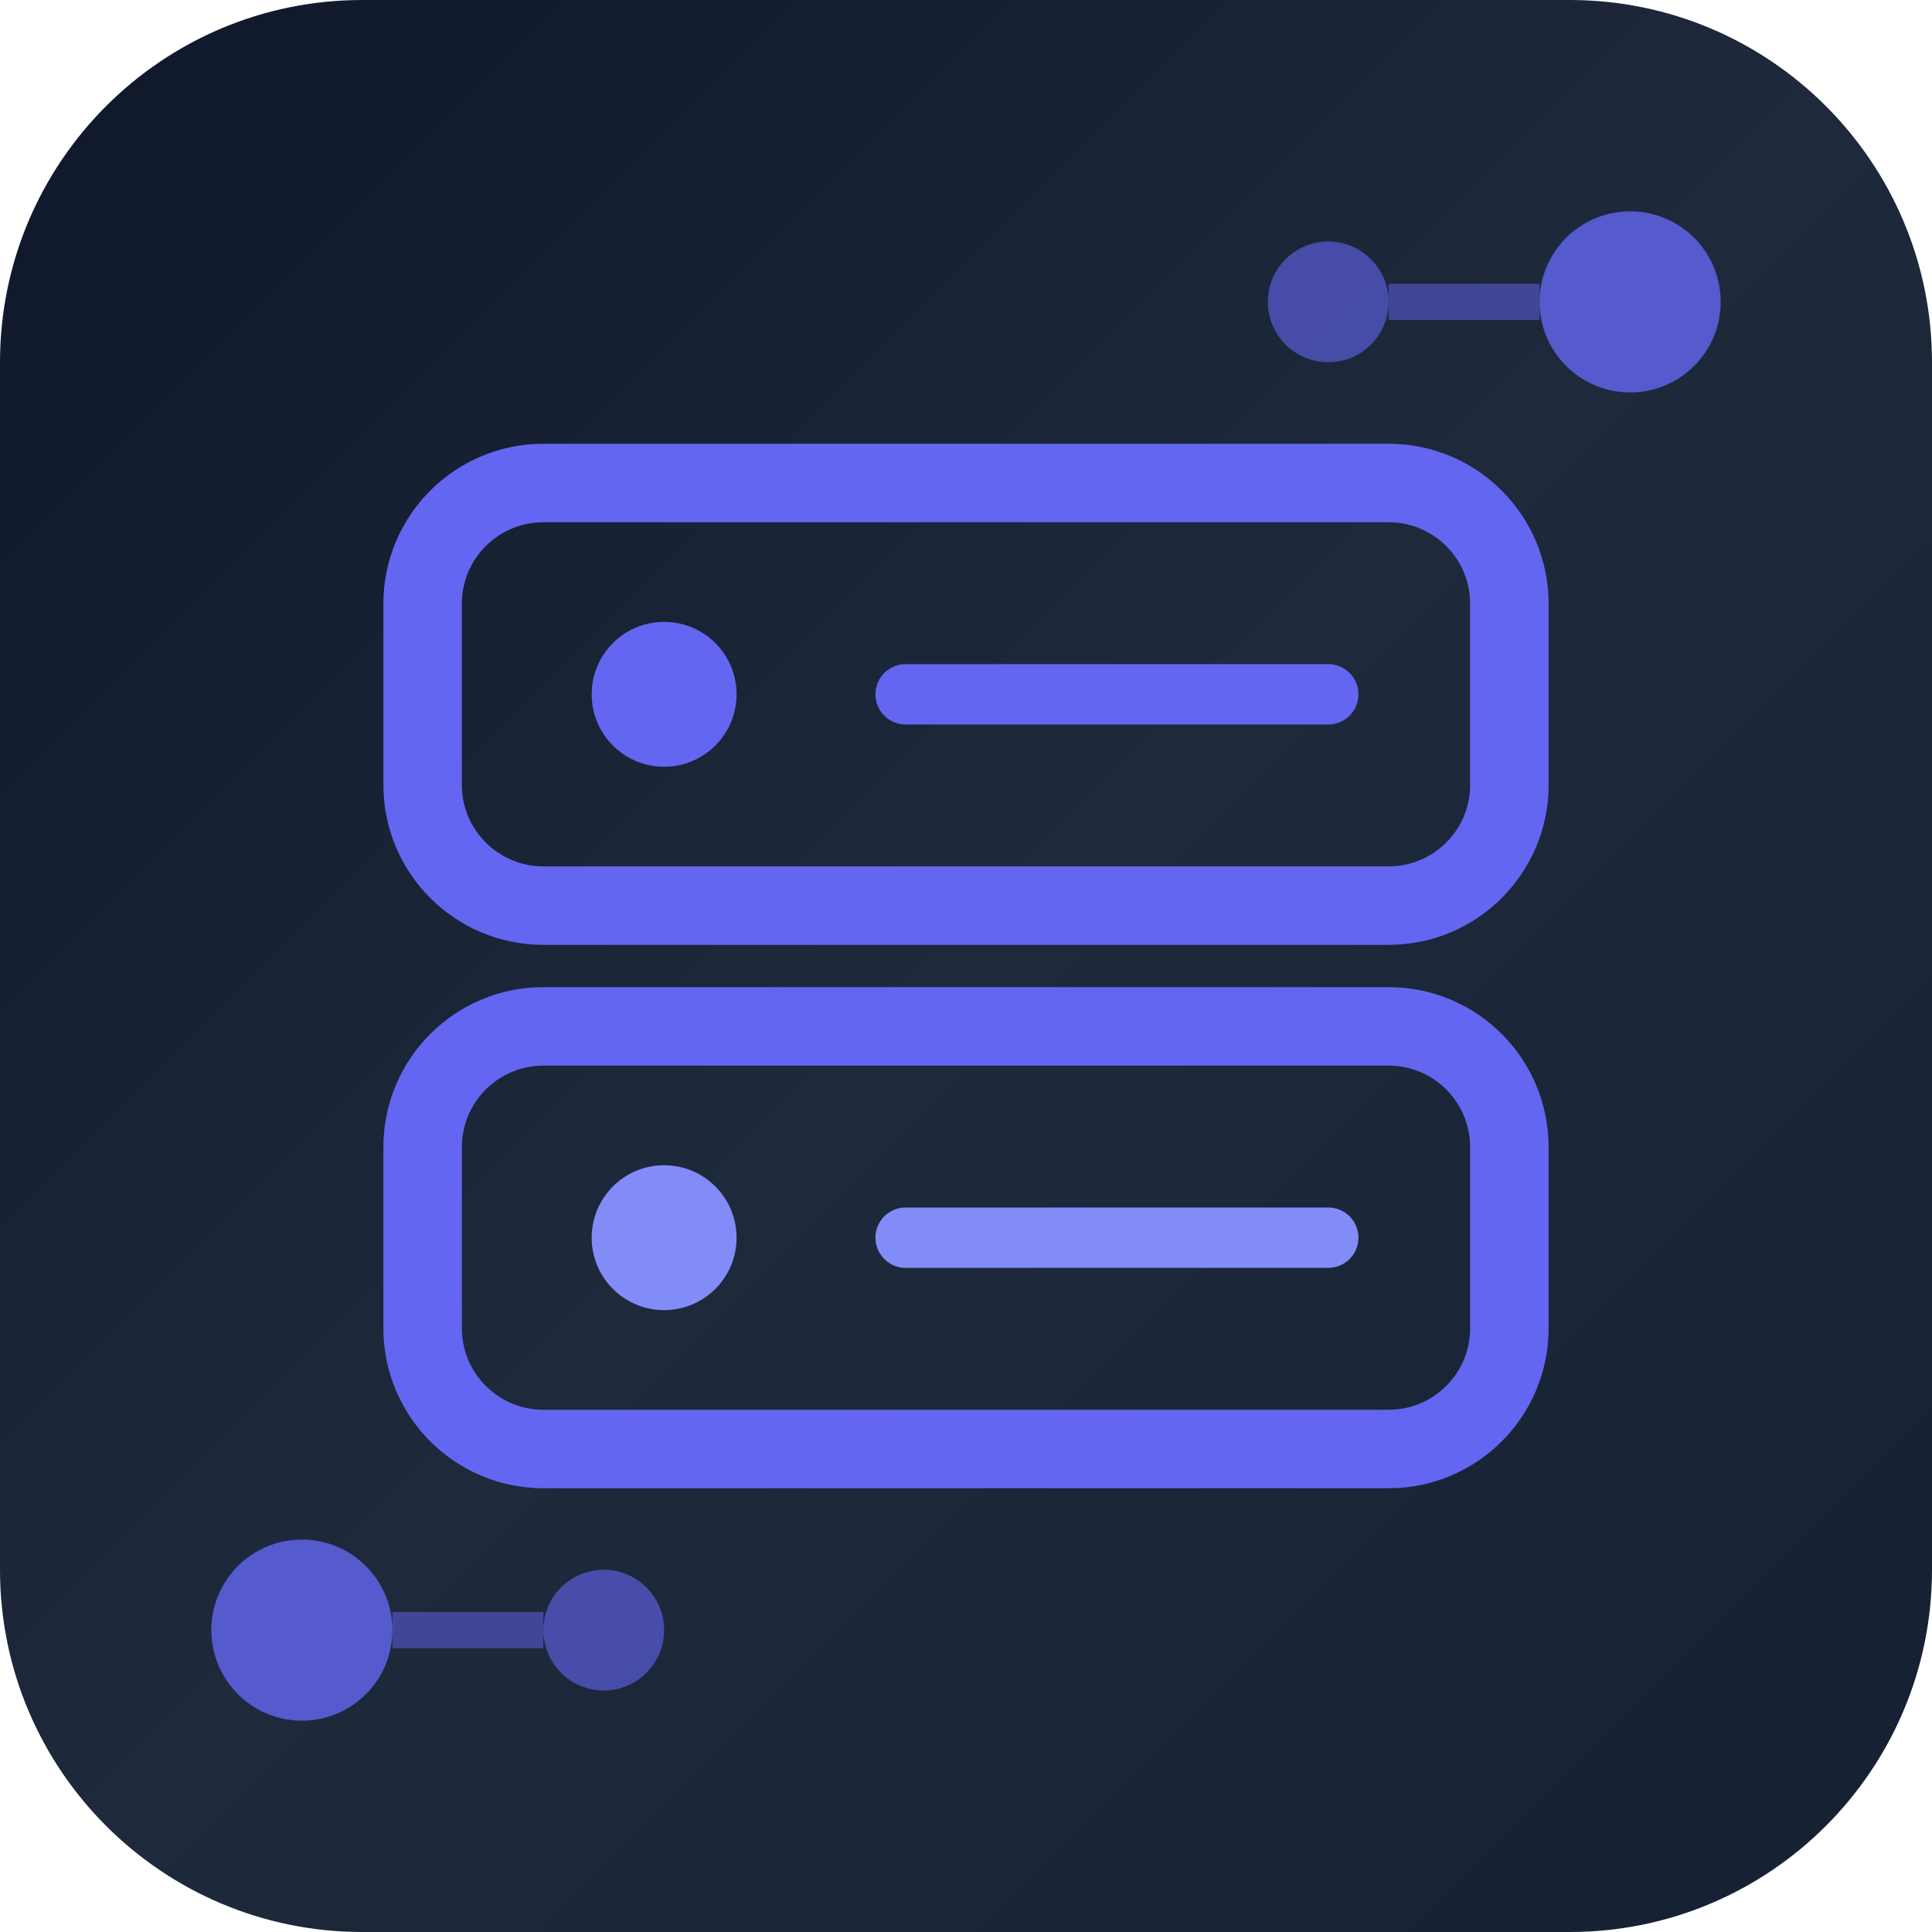
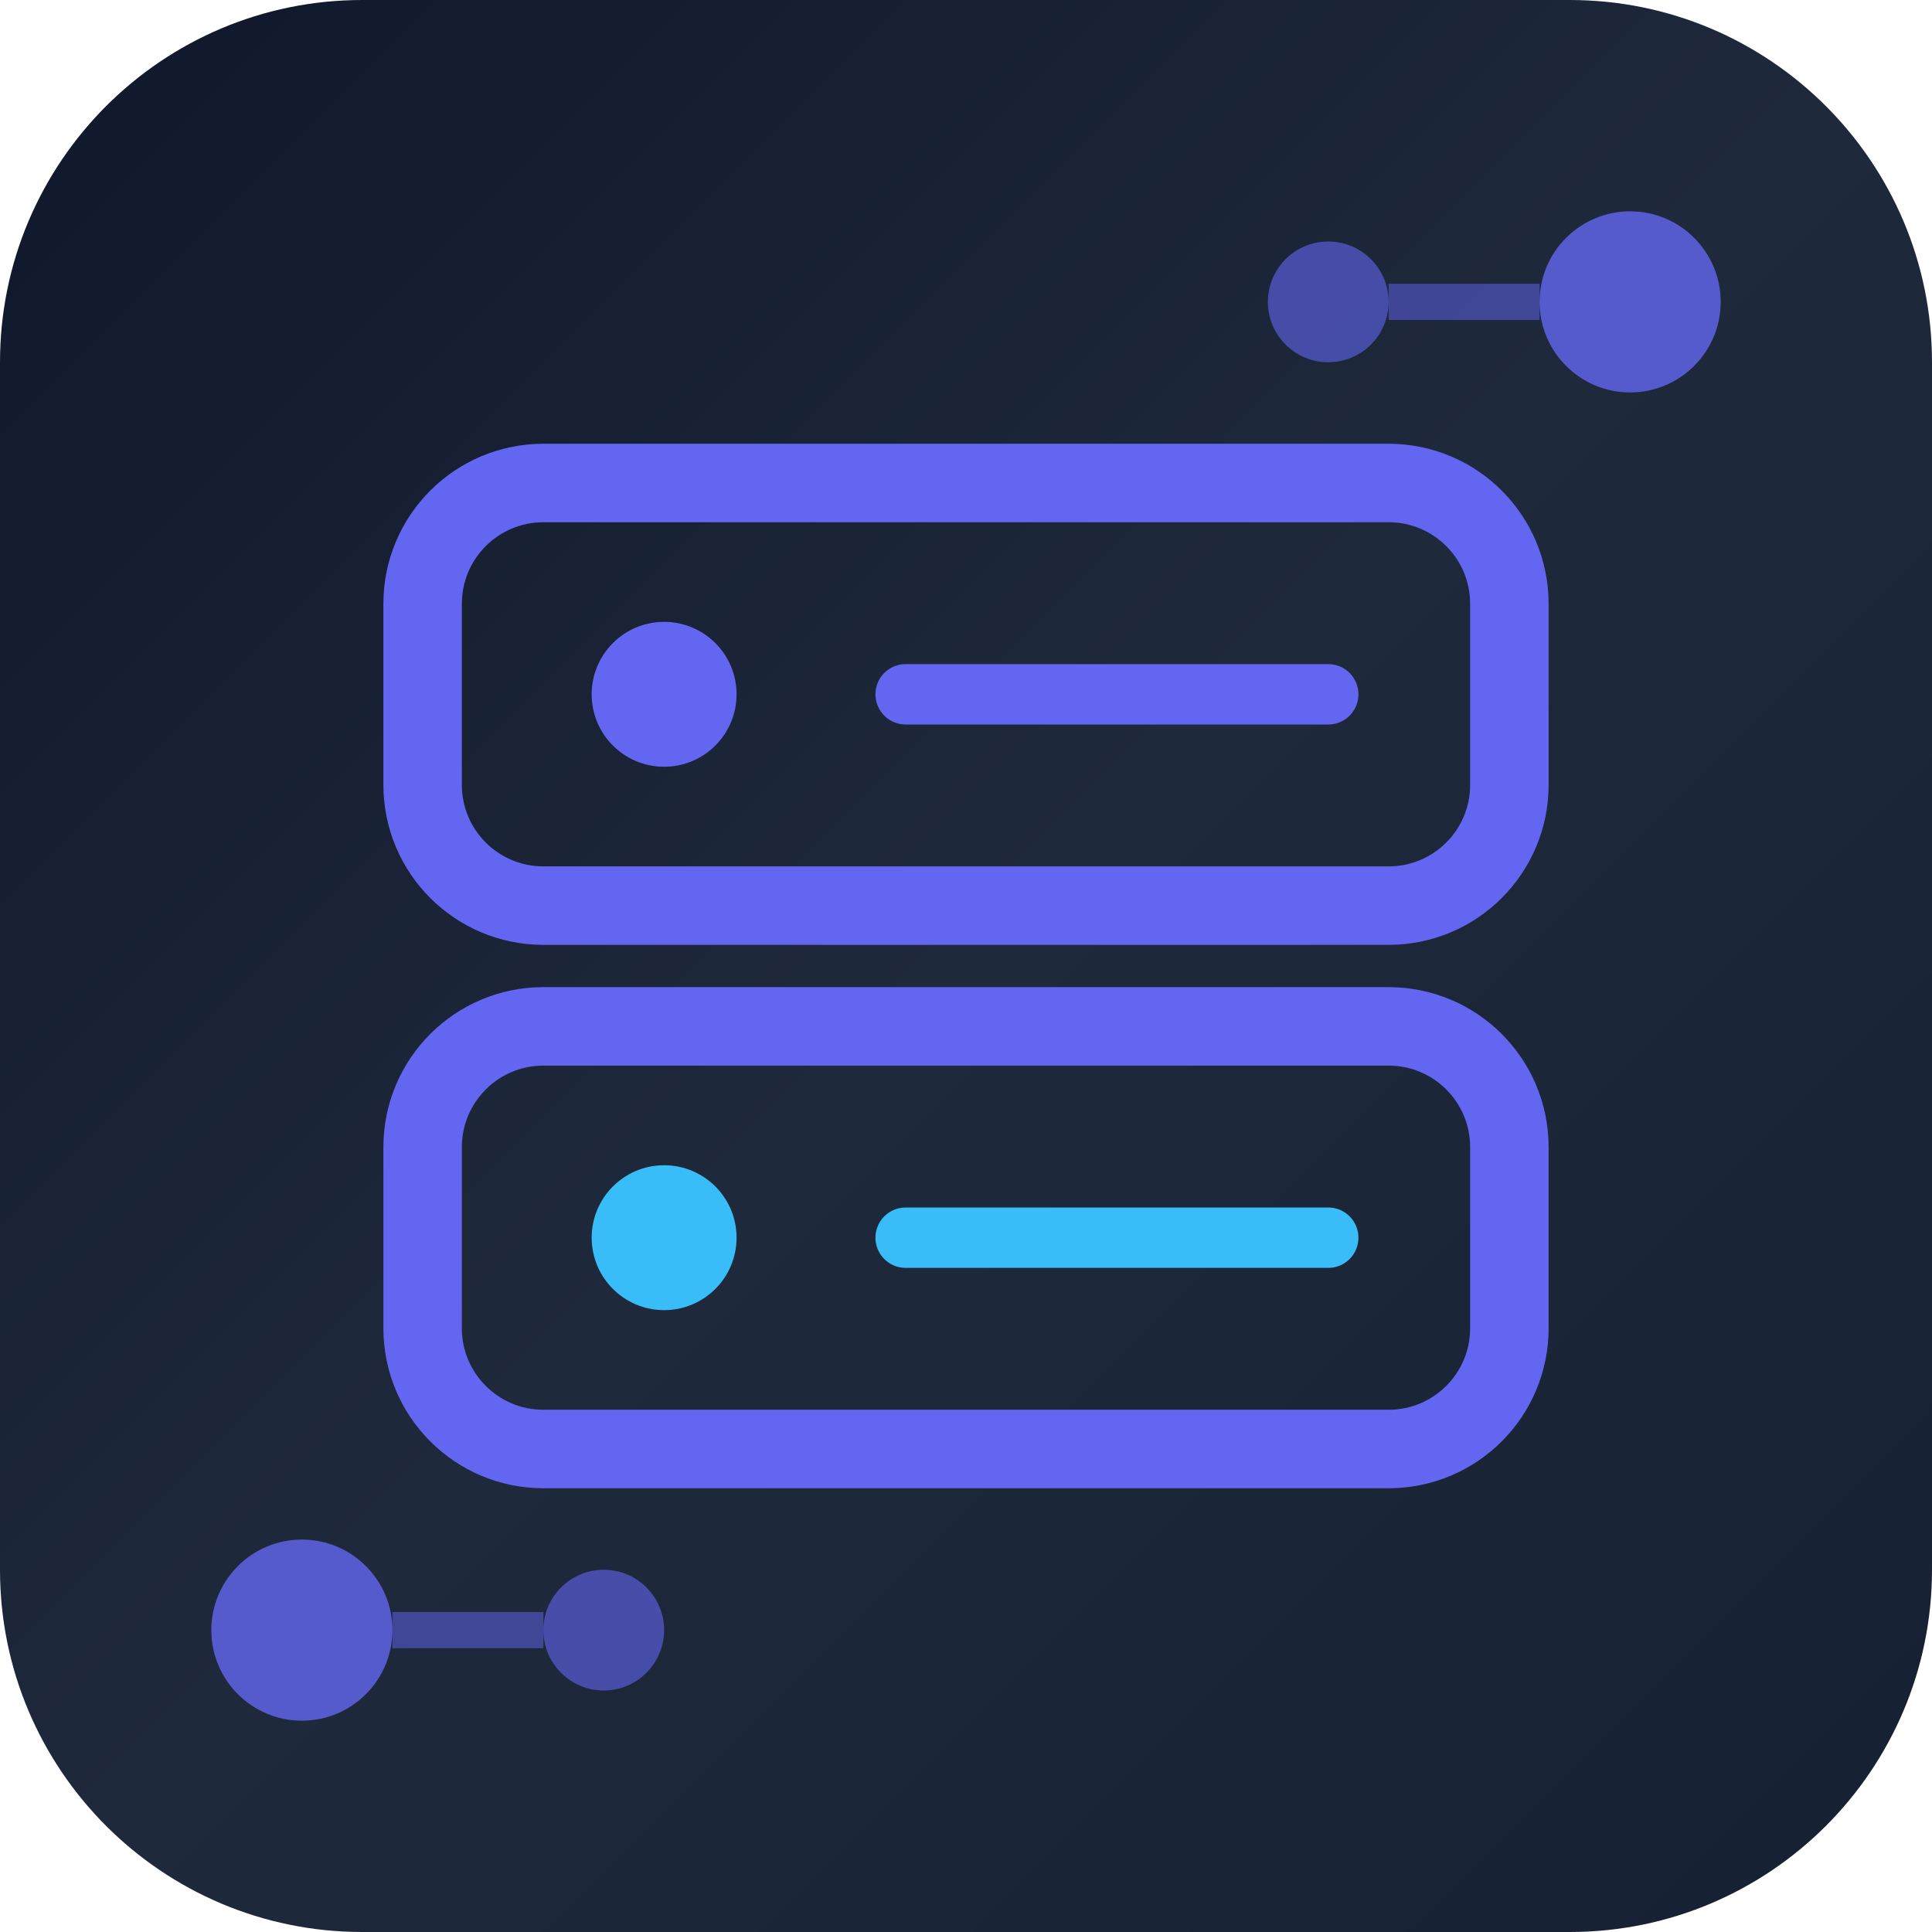
<svg xmlns="http://www.w3.org/2000/svg" viewBox="0 0 32 32">
  <defs>
    <linearGradient id="bg" x1="0" y1="0" x2="1" y2="1">
      <stop offset="0%" stop-color="#0f172a" />
      <stop offset="50%" stop-color="#1e293b" />
      <stop offset="100%" stop-color="#162033" />
    </linearGradient>
  </defs>
  <rect width="32" height="32" rx="6" fill="url(#bg)" />
  <circle cx="5" cy="27" r="1.5" fill="#6366f1" opacity="0.8" />
  <circle cx="10" cy="27" r="1" fill="#6366f1" opacity="0.6" />
  <line x1="6.5" y1="27" x2="9" y2="27" stroke="#6366f1" stroke-width="0.6" opacity="0.5" />
  <circle cx="27" cy="5" r="1.5" fill="#6366f1" opacity="0.8" />
  <circle cx="22" cy="5" r="1" fill="#6366f1" opacity="0.6" />
  <line x1="23" y1="5" x2="25.5" y2="5" stroke="#6366f1" stroke-width="0.6" opacity="0.5" />
  <rect x="7" y="8" width="18" height="7" rx="2" fill="none" stroke="#6366f1" stroke-width="1.3" />
  <rect x="7" y="17" width="18" height="7" rx="2" fill="none" stroke="#6366f1" stroke-width="1.3" />
  <circle cx="11" cy="11.5" r="1.2" fill="#6366f1" />
-   <circle cx="11" cy="20.5" r="1.2" fill="#818cf8" />
+   <circle cx="11" cy="20.5" r="1.2" fill="#38bdf8" />
  <line x1="15" y1="11.5" x2="22" y2="11.5" stroke="#6366f1" stroke-width="1" stroke-linecap="round" />
-   <line x1="15" y1="20.5" x2="22" y2="20.5" stroke="#818cf8" stroke-width="1" stroke-linecap="round" />
+   <line x1="15" y1="20.5" x2="22" y2="20.5" stroke="#38bdf8" stroke-width="1" stroke-linecap="round" />
</svg>
